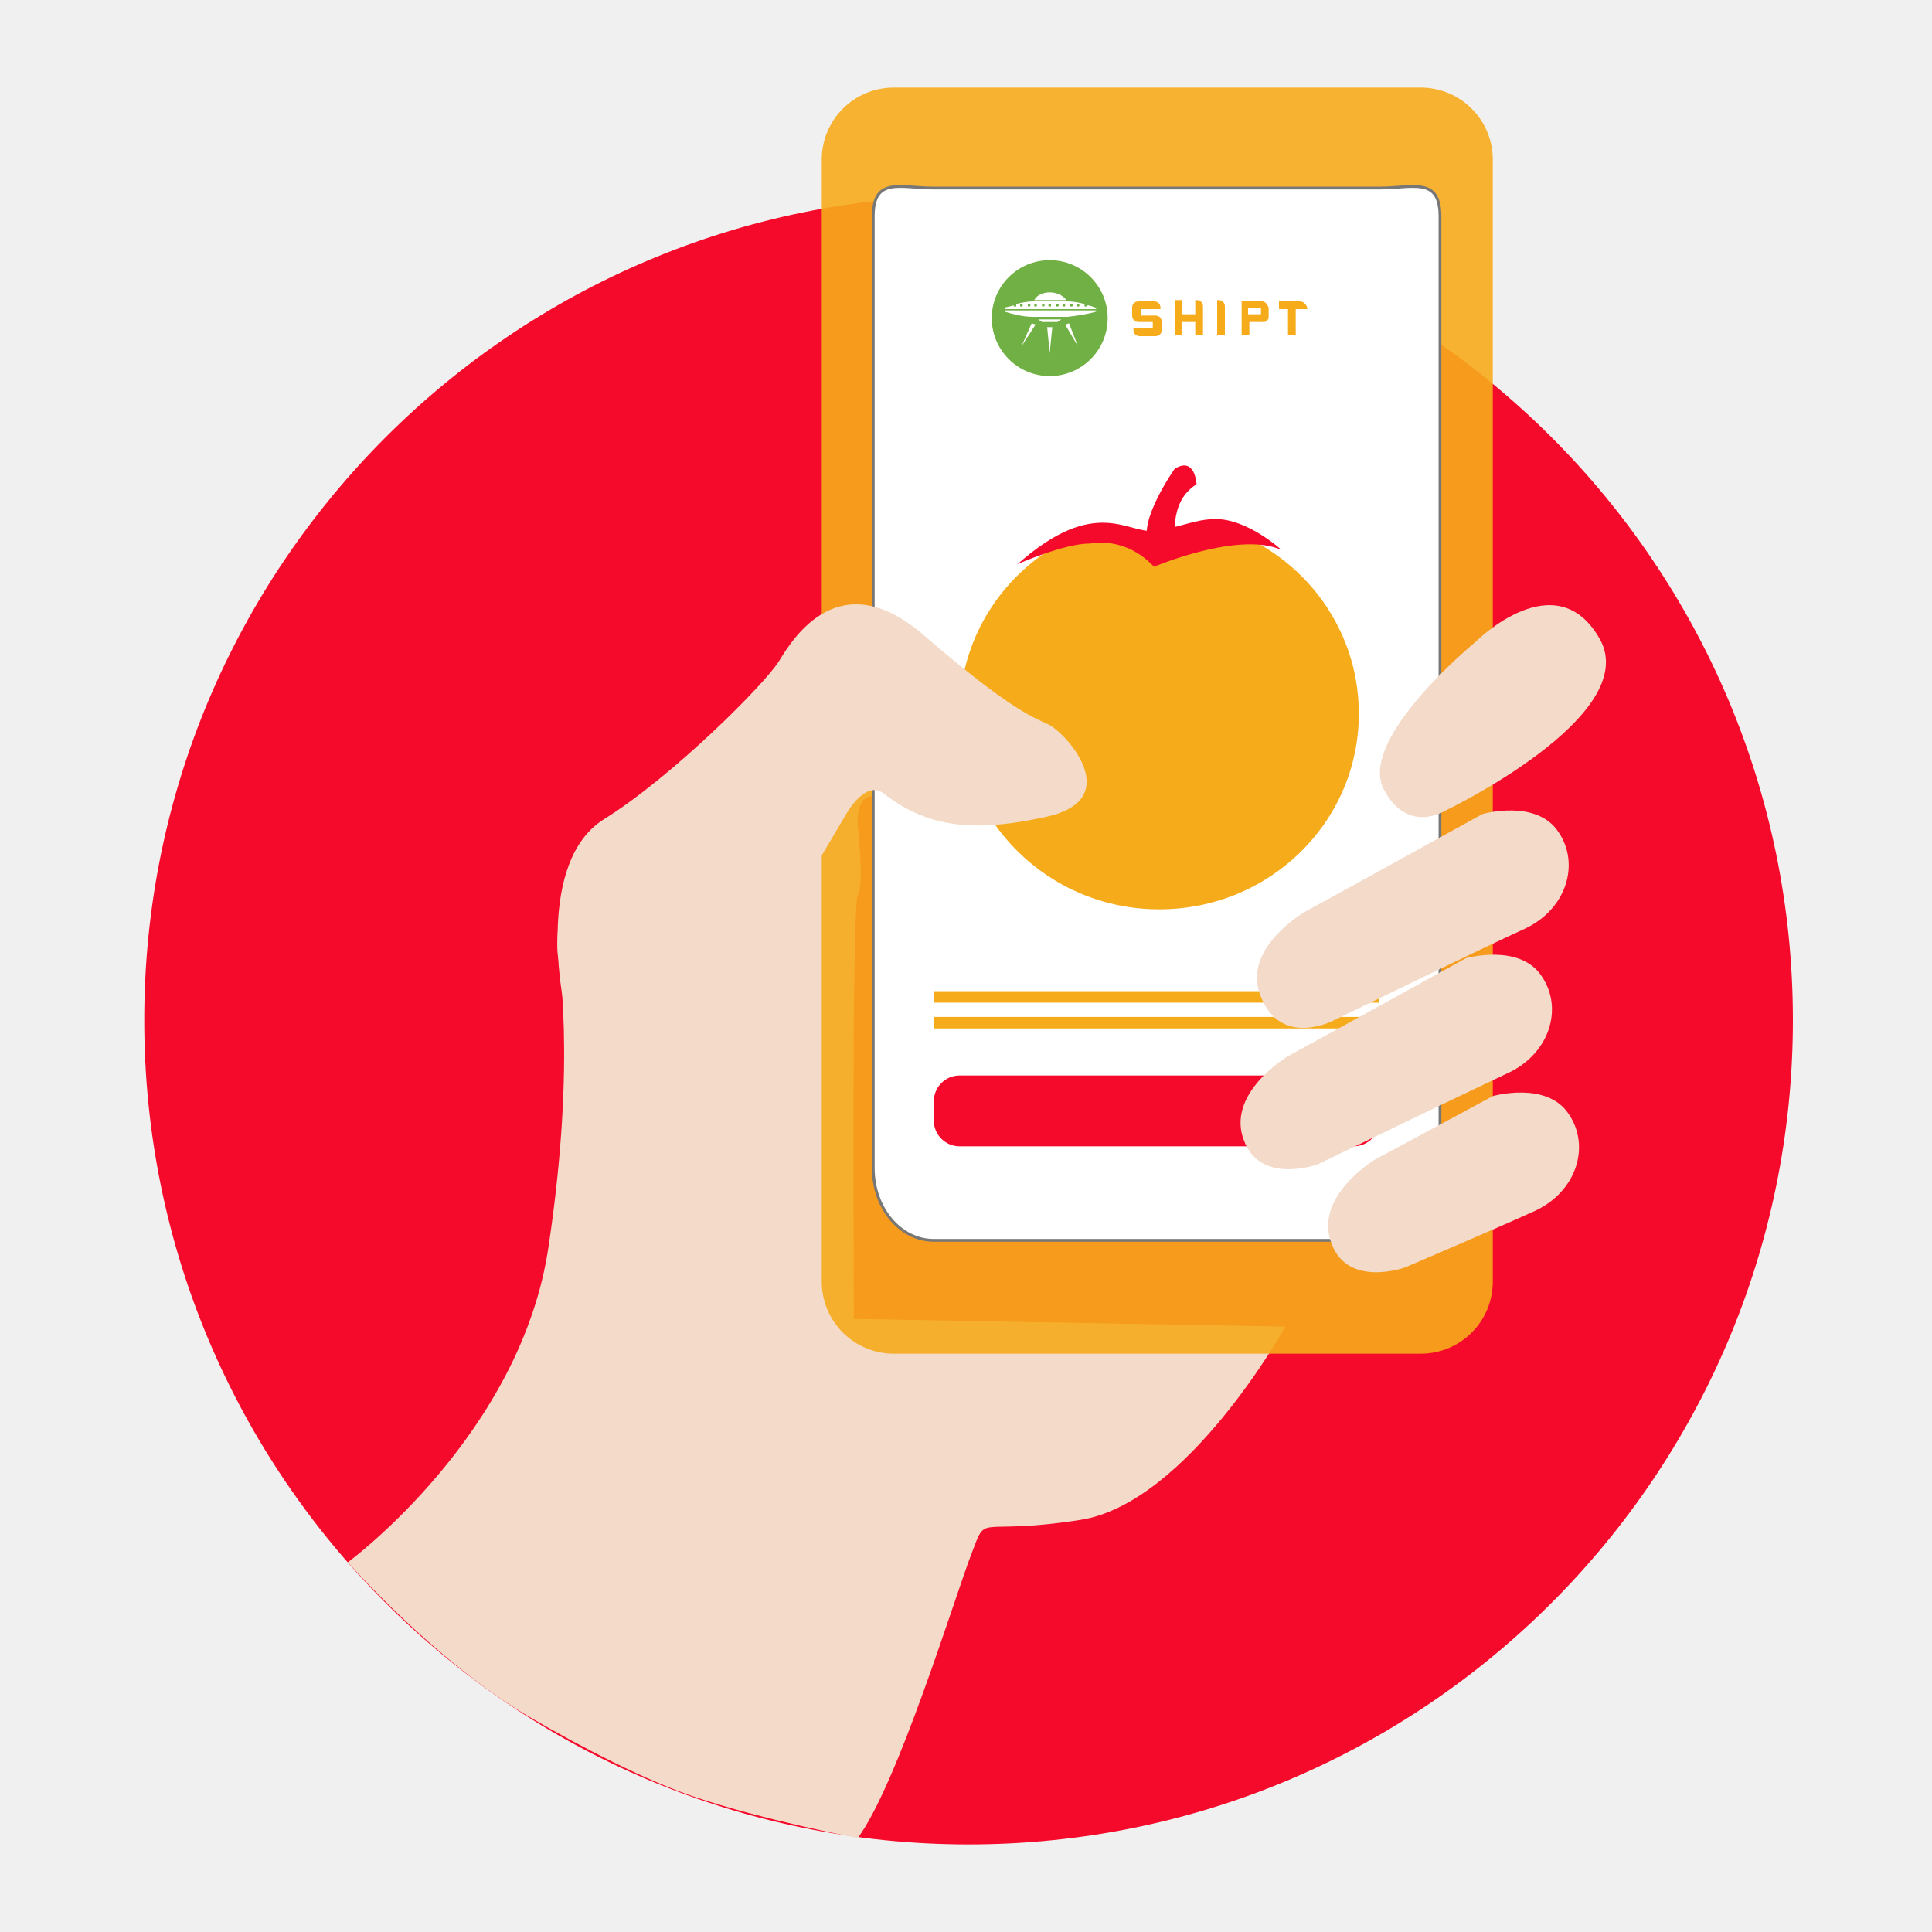
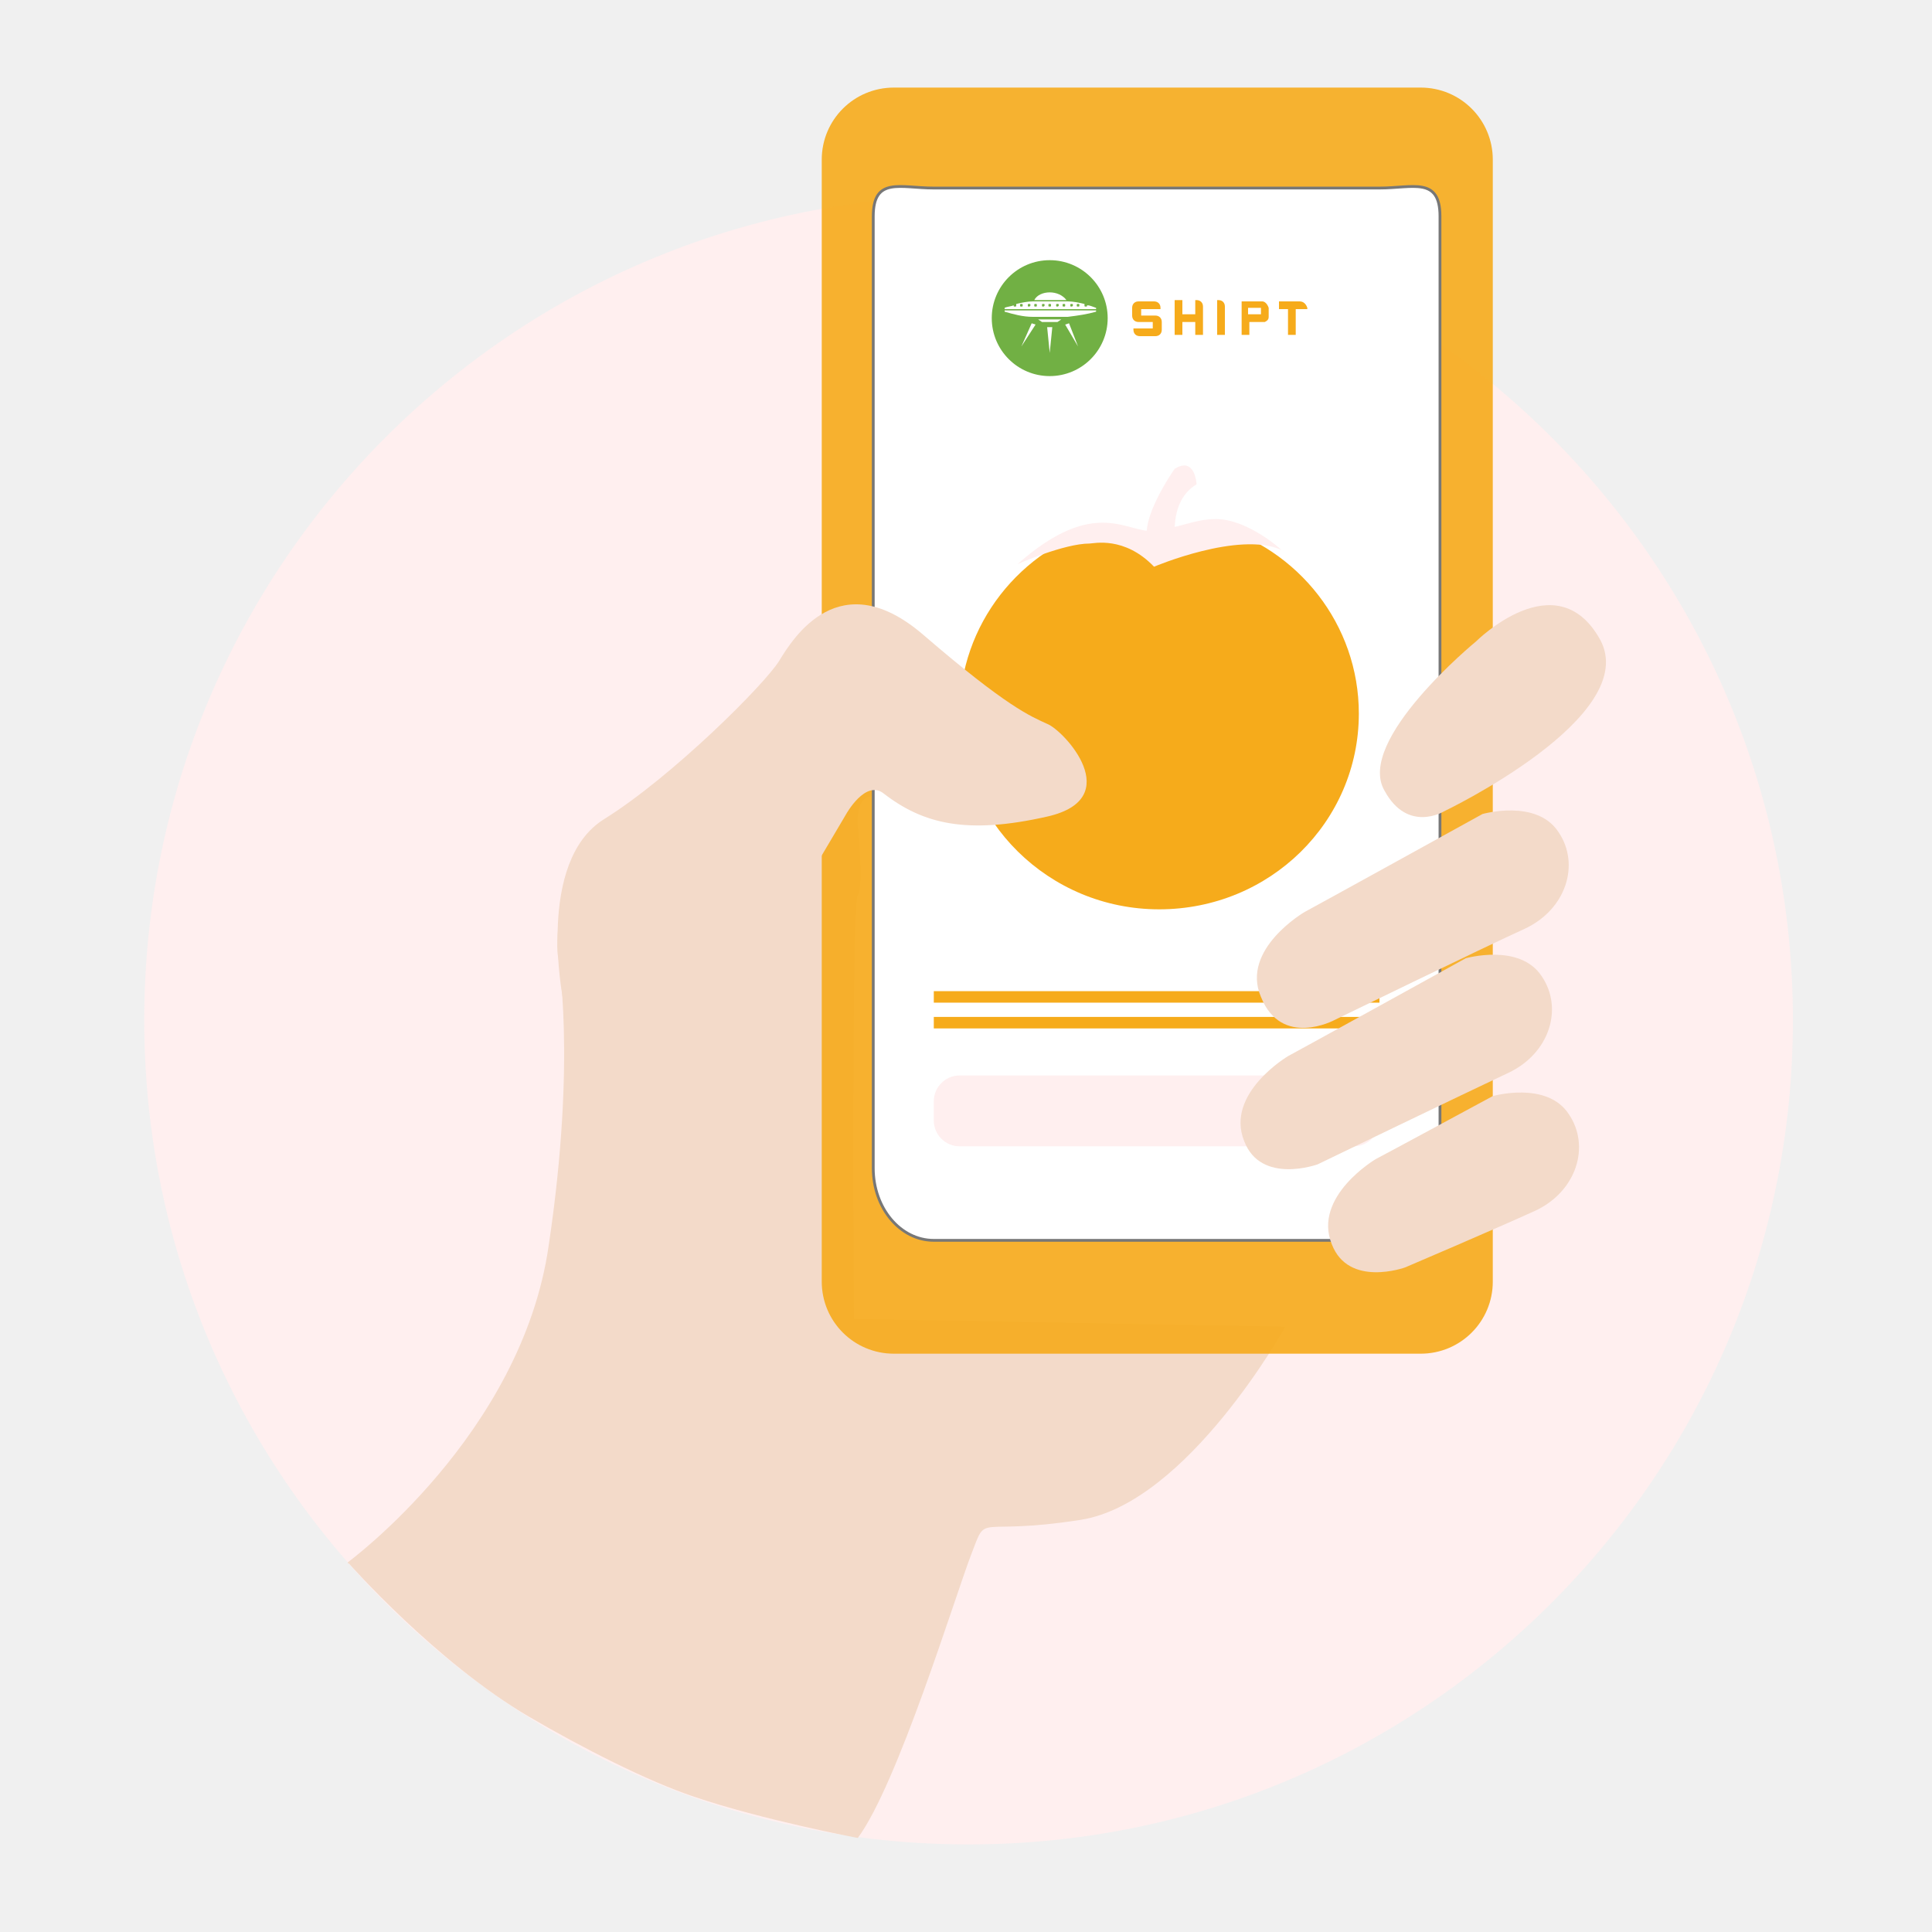
<svg xmlns="http://www.w3.org/2000/svg" version="1.1" id="Layer_1" x="0px" y="0px" viewBox="0 0 150 150" style="enable-background:new 0 0 150 150;" xml:space="preserve">
  <style type="text/css">
- 	.st0{fill:#f50a2b;}
+ 	.st0{fill: #FFEFEF;}
	.st1{fill:#F3DAC9;}
	.st2{fill-rule:evenodd;clip-rule:evenodd;fill:#F6AB1B;opacity:0.9}
	.st3{fill:#FFFFFF;stroke:#777777;stroke-width:0.216;stroke-miterlimit:10;}
- 	.st4{fill:#f50a2b;}
+ 	.st4{fill: #FFEFEF;}
	.st5{fill:#F6AB1B;}
- 	.st6{fill:#f50a2b;}
+ 	.st6{fill: #FFEFEF;}
	.st7{fill:none;stroke:#F6AB1B;stroke-width:0.893;stroke-miterlimit:10;}
	.st8{fill:#71B044;}
	.st9{fill:#F6AB1B;}
	.st10{fill:#FFFFFF;}
	.st11{fill:#FFFFFF;stroke:#f50a2b;stroke-width:0.217;stroke-miterlimit:10;}
- 	.st12{fill:#f50a2b;}
+ 	.st12{fill: #FFEFEF;}
	.st13{fill:#F6AB1B;}
	.st14{fill:#FDF1E8;}
	.st15{fill:#F6AB1B;}
	.st16{fill:#F6AB1B;}
	.st17{fill:#FFFFFF;stroke:#f50a2b;stroke-width:0.231;stroke-miterlimit:10;}
	.st18{fill:none;stroke:#f50a2b;stroke-width:0.152;stroke-miterlimit:10;}
	.st19{fill:#F3DAC9;stroke:#f50a2b;stroke-width:0.205;stroke-miterlimit:10;}
	.st20{fill:none;stroke:#f50a2b;stroke-width:0.219;stroke-miterlimit:10;}
	.st21{fill:none;}
	.st22{fill:none;stroke:#F6AB1B;stroke-width:8.335615e-02;stroke-miterlimit:10;}
- 	.st23{fill:#f50a2b;}
+ 	.st23{fill: #FFEFEF;}
	.st24{fill:#F3DAC9;stroke:#f50a2b;stroke-width:0.215;stroke-miterlimit:10;}
</style>
  <g>
    <circle class="st0" cx="75.2" cy="79.2" r="64" />
    <path class="st1" d="M27,121.3c0,0,13.5-9.9,15.6-24.6c2.2-14.7,0.7-22.6,0.7-22.6s-0.7-6.3,4.5-9.6c5.3-3.3,12.5-10.5,13.6-12.3   s4.7-7.6,11.2-2c6.5,5.6,8.3,6.3,9.6,6.9c1.3,0.5,6.2,5.8,0,7.2c-6.2,1.4-9.4,0.4-12.7-1.8s-2.9,1.6-2.9,1.6s0.5,4.7,0,5.4   c-0.5,0.7-0.3,32.9-0.3,32.9l33.5,0.6c0,0-7.6,13.7-15.9,15s-7.2-0.7-8.5,2.7c-1.3,3.4-5.7,17.8-8.8,22c0,0-7.4-1.4-12.7-3.2   c-3.6-1.2-8.7-3.8-12.8-6.2c-7.2-4.2-14-11.9-14-11.9C27,121.3,27.1,121.6,27,121.3z" />
    <path class="st2" d="M115.9,99.5c0,3.1-2.5,5.6-5.6,5.6H69.4c-3.1,0-5.6-2.5-5.6-5.6V12.4c0-3.1,2.5-5.6,5.6-5.6h40.9   c3.1,0,5.6,2.5,5.6,5.6V99.5z" />
    <path class="st3" d="M107.2,96.3H72.5c-2.6,0-4.7-2.5-4.7-5.6V16.8c0-3.1,2.1-2.2,4.7-2.2h34.6c2.6,0,4.7-0.9,4.7,2.2v73.9   C111.9,93.8,109.8,96.3,107.2,96.3z" />
    <g>
      <path class="st4" d="M91.3,42.3c0,0-0.7-3.3,1.6-4.7c0,0-0.1-2.2-1.7-1.2c0,0-2.9,4.1-2,5.8L91.3,42.3z" />
      <path class="st5" d="M74.5,55.4c0-6.9,4.7-12.8,11.2-14.6c1.4-0.4,2.8,0.7,4.3,0.7c1.5,0,2.9-1.1,4.3-0.7    c6.5,1.8,11.2,7.7,11.2,14.6c0,8.4-6.9,15.2-15.5,15.2S74.5,63.7,74.5,55.4z" />
      <path class="st4" d="M79,43.8c0,0,3.6-1.6,5.6-1.6c0.3,0,2.7-0.6,5,1.8c0,0,6.6-2.8,9.9-1.3c0,0-2.6-2.4-5.1-2.4    c-1.7,0-2.8,0.7-4.8,0.9C87.6,41.5,85.1,38.4,79,43.8z" />
    </g>
    <path class="st1" d="M43.7,77.5c0,0-2.1-10.6,3.2-13.9c5.3-3.3,12.5-10.5,13.6-12.3s4.7-7.6,11.2-2c6.5,5.6,8.3,6.3,9.6,6.9   c1.3,0.5,6.2,5.8,0,7.2c-6.2,1.4-9.6,0.6-12.7-1.8c-1.4-1.1-2.9,1.6-2.9,1.6s-7.9,13.4-8.5,14.2" />
    <path class="st1" d="M114.6,49.8c0,0,6.2-6.2,9.6-0.2s-12.1,13.4-12.1,13.4s-2.8,1.7-4.6-1.6C105.2,57.5,114.6,49.8,114.6,49.8z" />
    <path class="st6" d="M105.1,89H74.5c-1.1,0-2-0.9-2-2v-1.5c0-1.1,0.9-2,2-2h30.6c1.1,0,2,0.9,2,2V87C107.1,88.1,106.2,89,105.1,89z   " />
    <path class="st1" d="M106.8,90c0.4-0.2,9.1-4.9,9.1-4.9s4.2-1.2,5.9,1.4c1.7,2.5,0.6,6-2.6,7.5c-3.3,1.5-10.1,4.4-10.1,4.4   s-4.4,1.6-5.7-1.8C101.9,92.9,106.8,90,106.8,90z" />
    <line class="st7" x1="72.5" y1="77.4" x2="107.1" y2="77.4" />
    <line class="st7" x1="72.5" y1="79.4" x2="107.1" y2="79.4" />
    <path class="st1" d="M101.3,70.8c0.4-0.2,13.8-7.6,13.8-7.6s4.2-1.2,5.9,1.4c1.7,2.5,0.6,6-2.6,7.5c-3.3,1.5-14.8,7.1-14.8,7.1   s-4.1,2.2-5.7-1.8C96.3,73.7,101.3,70.8,101.3,70.8z" />
    <path class="st1" d="M100,82c0.4-0.2,13.8-7.6,13.8-7.6s4.2-1.2,5.9,1.4c1.7,2.5,0.6,6-2.6,7.5s-14.8,7.1-14.8,7.1   s-4.4,1.6-5.7-1.8C95.1,84.9,100,82,100,82z" />
    <g>
      <circle class="st8" cx="81.5" cy="24.7" r="4.5" />
      <path class="st9" d="M98,23.4h-1.6V26h0.6v-1h0.6l0.6,0c0.2-0.1,0.3-0.2,0.3-0.4v-0.7C98.4,23.6,98.2,23.4,98,23.4z M97.9,24.4h-1    v-0.5h1V24.4z" />
      <path class="st9" d="M89.6,23.4h-1.2c-0.3,0-0.5,0.2-0.5,0.5v0.6c0,0.3,0.2,0.5,0.5,0.5h1.1v0.5h-1H88v0.1c0,0.3,0.2,0.5,0.5,0.5    h1.2c0.3,0,0.5-0.2,0.5-0.5v-0.6c0-0.3-0.2-0.5-0.5-0.5h-1.1v-0.5h1.5v-0.1C90.1,23.6,89.9,23.4,89.6,23.4z" />
      <path class="st9" d="M95.1,23.8c0-0.3-0.2-0.5-0.5-0.5h-0.1V26h0.6L95.1,23.8L95.1,23.8z" />
      <path class="st9" d="M100.9,23.4h-0.4H100h-0.7v0.6h0.4h0.3v2h0.6v-2h0.3h0.6v-0.1C101.4,23.6,101.2,23.4,100.9,23.4z" />
      <path class="st9" d="M93.4,23.8c0-0.3-0.2-0.5-0.5-0.5h-0.1v1.1l0,0h-1v-1.1h-0.6v0.4V24v2h0.6v-1h1v1h0.6L93.4,23.8L93.4,23.8z" />
      <g>
        <path class="st10" d="M78,24.2c0.7,0.2,1.4,0.4,2.2,0.4h2.7c0.8-0.1,1.5-0.2,2.2-0.4v-0.1H78V24.2z" />
        <path class="st10" d="M81.5,22.7c-0.5,0-1,0.2-1.2,0.6h2.5C82.5,22.9,82,22.7,81.5,22.7z" />
        <polygon class="st10" points="80.9,25 82.1,25 82.4,24.8 80.6,24.8    " />
        <polygon class="st10" points="81.5,27.4 81.7,25.4 81.3,25.4    " />
        <polygon class="st10" points="79.3,26.9 80.4,25.2 80.1,25.1    " />
        <polygon class="st10" points="82.7,25.2 83.7,26.9 83,25.1    " />
        <path class="st10" d="M84.4,23.7C84.4,23.7,84.4,23.7,84.4,23.7c0,0.1,0,0.1-0.1,0.1c-0.1,0-0.1,0-0.1-0.1c0,0,0-0.1,0-0.1     c-0.4-0.1-0.9-0.2-1.3-0.2h-2.7c-0.4,0-0.9,0.1-1.3,0.2c0,0,0,0,0,0.1c0,0.1,0,0.1-0.1,0.1c-0.1,0-0.1,0-0.1-0.1c0,0,0,0,0,0     c-0.2,0.1-0.5,0.1-0.7,0.2V24h7.1v-0.1C84.8,23.8,84.6,23.7,84.4,23.7z M79.3,23.8c-0.1,0-0.1,0-0.1-0.1c0-0.1,0-0.1,0.1-0.1     c0.1,0,0.1,0,0.1,0.1C79.4,23.8,79.4,23.8,79.3,23.8z M79.9,23.8c-0.1,0-0.1,0-0.1-0.1c0-0.1,0-0.1,0.1-0.1c0.1,0,0.1,0,0.1,0.1     C80,23.8,79.9,23.8,79.9,23.8z M80.4,23.8c-0.1,0-0.1,0-0.1-0.1c0-0.1,0-0.1,0.1-0.1c0.1,0,0.1,0,0.1,0.1     C80.5,23.8,80.5,23.8,80.4,23.8z M81,23.8c-0.1,0-0.1,0-0.1-0.1c0-0.1,0-0.1,0.1-0.1c0.1,0,0.1,0,0.1,0.1     C81.1,23.8,81,23.8,81,23.8z M81.5,23.8c-0.1,0-0.1,0-0.1-0.1c0-0.1,0-0.1,0.1-0.1c0.1,0,0.1,0,0.1,0.1     C81.6,23.8,81.6,23.8,81.5,23.8z M82.1,23.8c-0.1,0-0.1,0-0.1-0.1c0-0.1,0-0.1,0.1-0.1c0.1,0,0.1,0,0.1,0.1     C82.2,23.8,82.1,23.8,82.1,23.8z M82.6,23.8c-0.1,0-0.1,0-0.1-0.1c0-0.1,0-0.1,0.1-0.1c0.1,0,0.1,0,0.1,0.1     C82.7,23.8,82.7,23.8,82.6,23.8z M83.2,23.8c-0.1,0-0.1,0-0.1-0.1c0-0.1,0-0.1,0.1-0.1c0.1,0,0.1,0,0.1,0.1     C83.3,23.8,83.2,23.8,83.2,23.8z M83.7,23.8c-0.1,0-0.1,0-0.1-0.1c0-0.1,0-0.1,0.1-0.1c0.1,0,0.1,0,0.1,0.1     C83.8,23.8,83.8,23.8,83.7,23.8z" />
      </g>
    </g>
  </g>
</svg>
